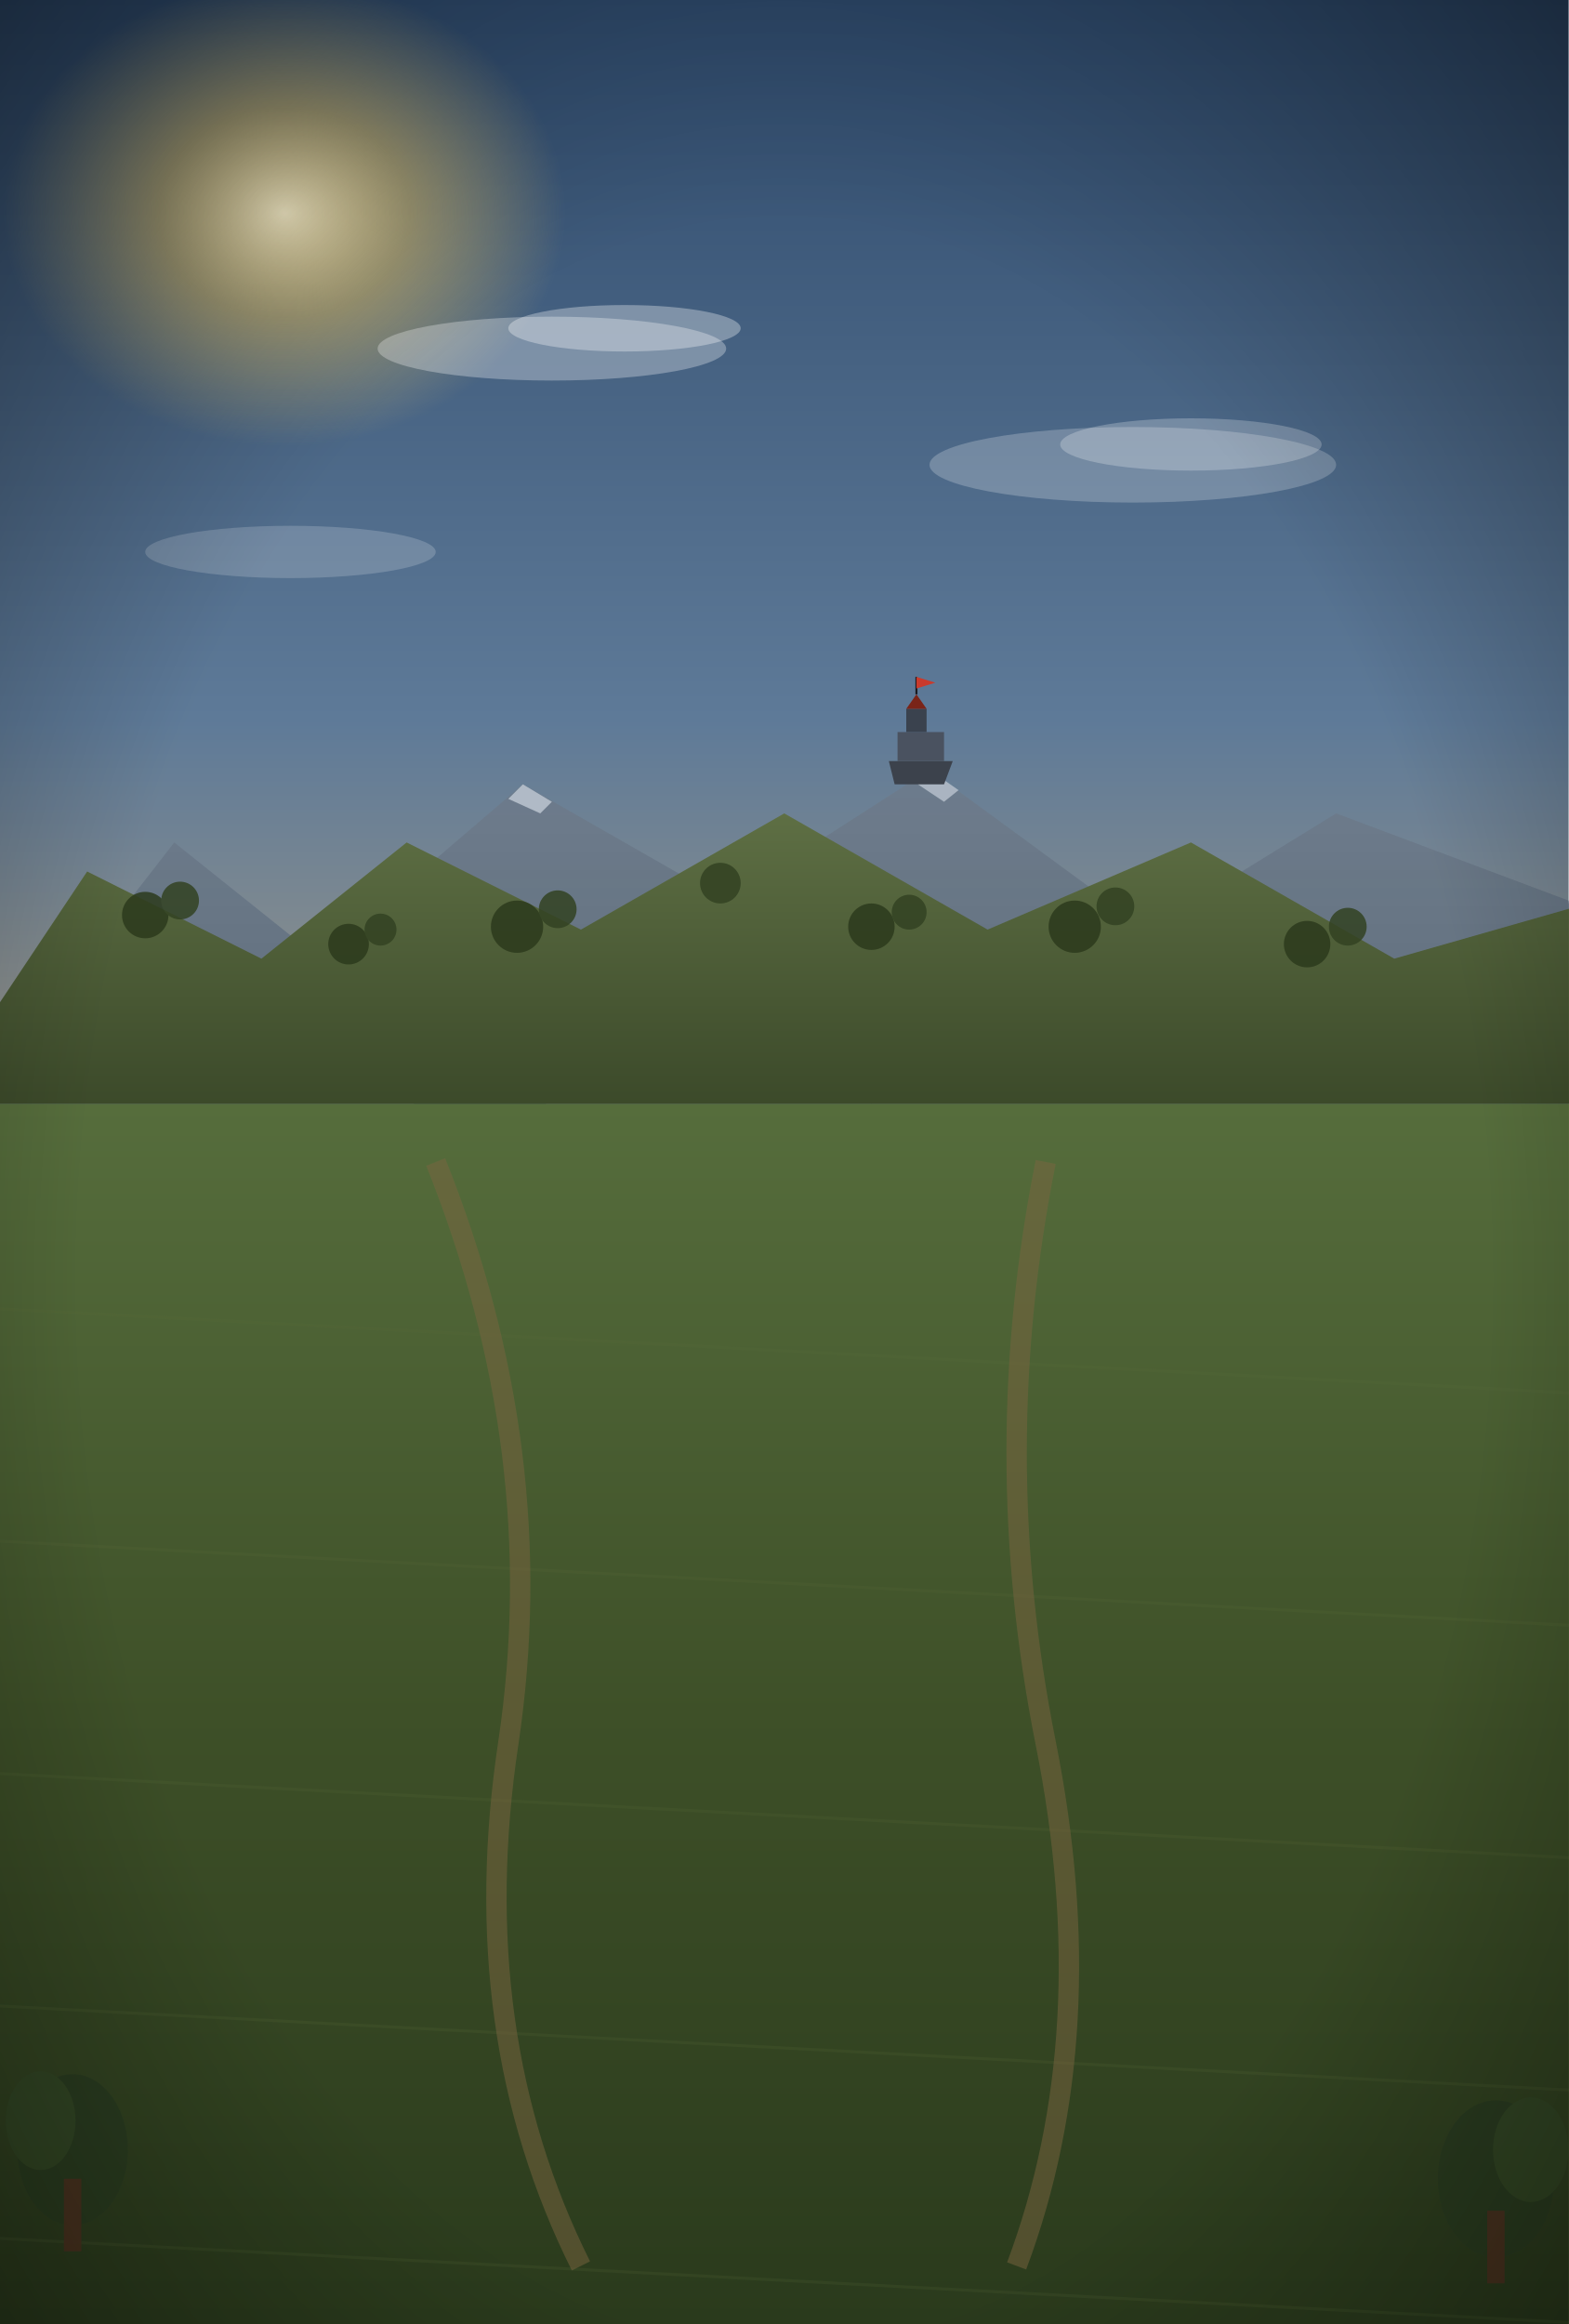
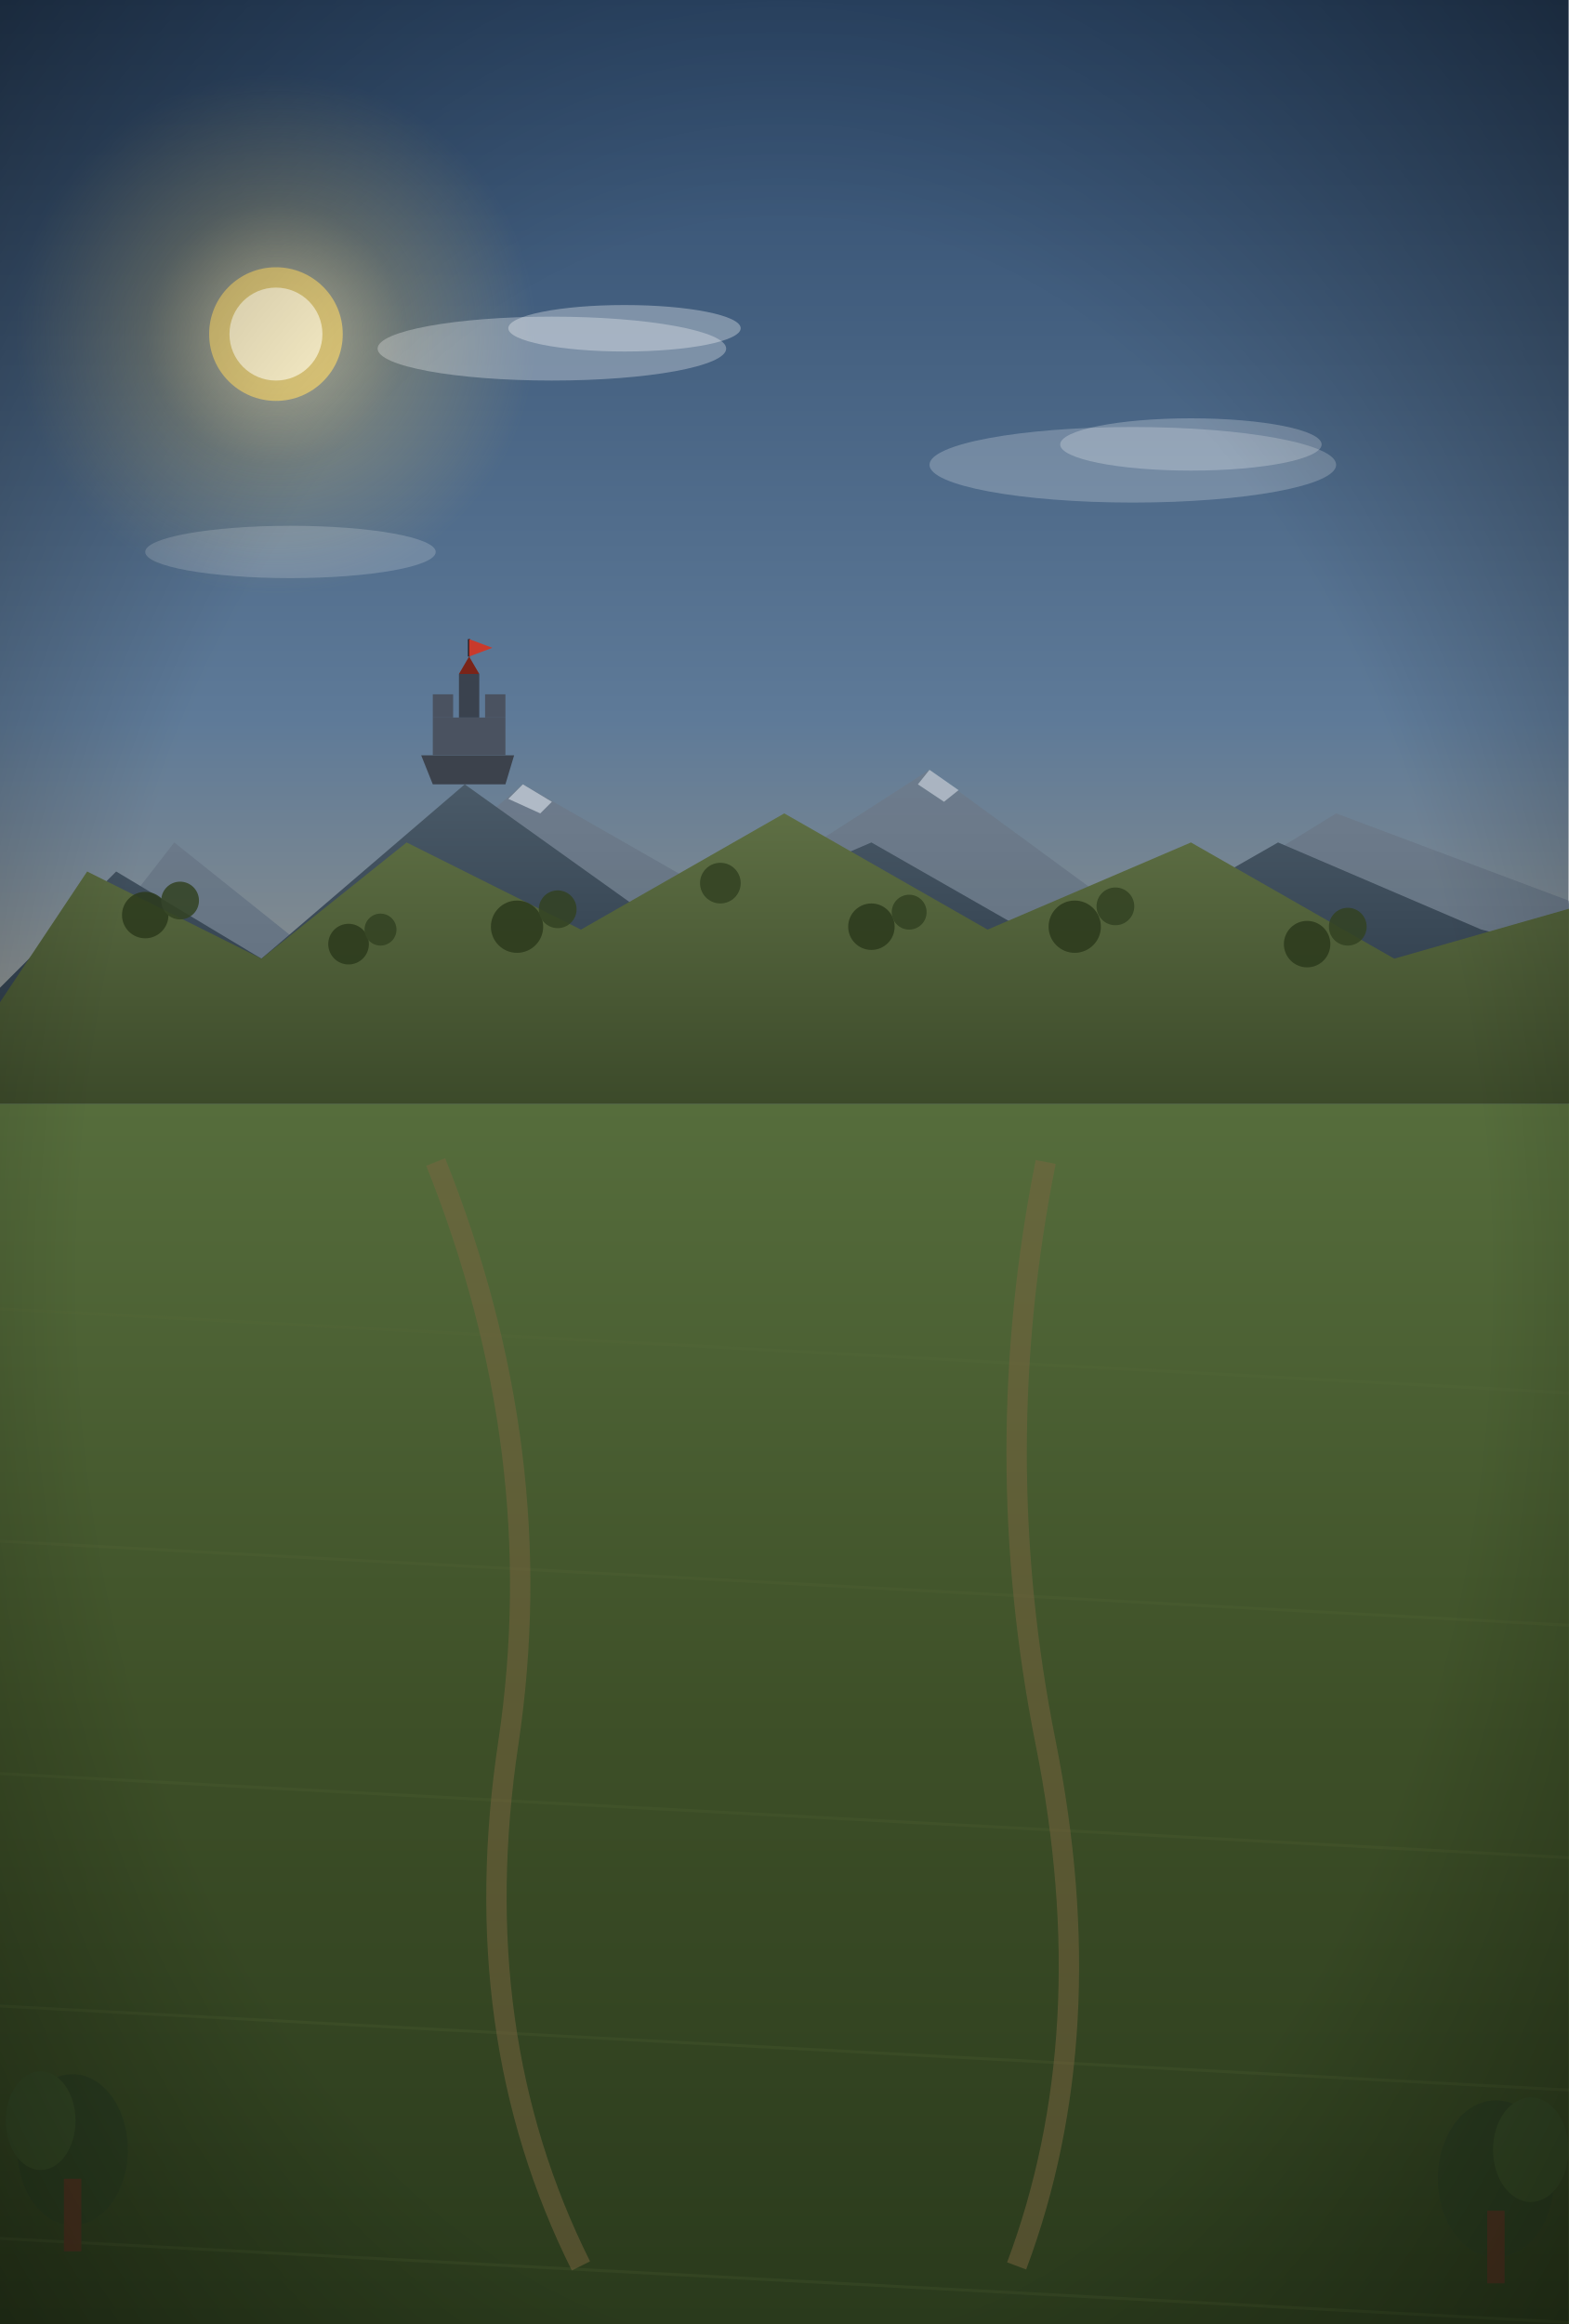
<svg xmlns="http://www.w3.org/2000/svg" viewBox="0 0 1080 1600">
  <defs>
    <linearGradient id="bg_sky" x1="0" y1="0" x2="0" y2="1">
      <stop offset="0" stop-color="#2e4a6c" />
      <stop offset="0.45" stop-color="#5e7a98" />
      <stop offset="0.85" stop-color="#c0a880" />
      <stop offset="1" stop-color="#d8b888" />
    </linearGradient>
-     <radialGradient id="bg_sun" cx="0.18" cy="0.16" r="0.18">
-       <stop offset="0" stop-color="#fff4cc" stop-opacity="0.95" />
-       <stop offset="0.45" stop-color="#f8d068" stop-opacity="0.5" />
+     <radialGradient id="bg_sun_glow" cx="0.5" cy="0.5" r="0.5">
+       <stop offset="0" stop-color="#fff4cc" stop-opacity="0.65" />
+       <stop offset="0.5" stop-color="#f8d068" stop-opacity="0.22" />
      <stop offset="1" stop-color="#f8d068" stop-opacity="0" />
    </radialGradient>
    <linearGradient id="bg_far" x1="0" y1="0" x2="0" y2="1">
      <stop offset="0" stop-color="#6e7c8c" />
      <stop offset="1" stop-color="#5a6878" />
    </linearGradient>
    <linearGradient id="bg_mid" x1="0" y1="0" x2="0" y2="1">
      <stop offset="0" stop-color="#4a5a68" />
      <stop offset="1" stop-color="#2c3a48" />
    </linearGradient>
    <linearGradient id="bg_hill" x1="0" y1="0" x2="0" y2="1">
      <stop offset="0" stop-color="#5e6f44" />
      <stop offset="1" stop-color="#3c4a2a" />
    </linearGradient>
    <linearGradient id="bg_ground" x1="0" y1="0" x2="0" y2="1">
      <stop offset="0" stop-color="#566d3c" />
      <stop offset="0.5" stop-color="#3e5028" />
      <stop offset="1" stop-color="#2a3a1c" />
    </linearGradient>
    <radialGradient id="bg_vignette" cx="0.5" cy="0.55" r="0.75">
      <stop offset="0.6" stop-color="#000" stop-opacity="0" />
      <stop offset="1" stop-color="#000" stop-opacity="0.45" />
    </radialGradient>
  </defs>
  <rect x="0" y="0" width="1080" height="1100" fill="url(#bg_sky)" />
-   <rect x="0" y="0" width="1080" height="900" fill="url(#bg_sun)" />
+   <circle cx="190" cy="230" r="180" fill="url(#bg_sun_glow)" />
+   <circle cx="190" cy="230" r="46" fill="#f4d674" opacity="0.78" />
+   <circle cx="190" cy="230" r="32" fill="#fff4cc" />
  <ellipse cx="380" cy="240" rx="120" ry="22" fill="#fff" opacity="0.30" />
  <ellipse cx="430" cy="226" rx="80" ry="16" fill="#fff" opacity="0.32" />
  <ellipse cx="780" cy="320" rx="140" ry="26" fill="#fff" opacity="0.22" />
  <ellipse cx="820" cy="306" rx="90" ry="18" fill="#fff" opacity="0.24" />
  <ellipse cx="200" cy="380" rx="100" ry="18" fill="#fff" opacity="0.18" />
  <path d="M -20 760 L 120 580 L 220 660 L 360 540 L 500 620 L 640 530 L 790 640 L 920 560 L 1080 620 L 1100 780 L -20 780 Z" fill="url(#bg_far)" opacity="0.92" />
  <path d="M 350 550 L 360 540 L 380 552 L 372 560 Z" fill="#dde4ec" opacity="0.6" />
  <path d="M 632 540 L 640 530 L 660 544 L 650 552 Z" fill="#dde4ec" opacity="0.55" />
-   <path d="M -20 940 L 80 800 L 180 880 L 320 720 L 460 820 L 600 760 L 740 840 L 880 760 L 1020 820 L 1100 880 L 1100 1000 L -20 1000 Z" fill="url(#bg_mid)" />
-   <polygon points="616,540 650,540 656,524 612,524" fill="#3c424c" />
-   <polygon points="618,524 650,524 650,504 618,504" fill="#4a5260" />
-   <polygon points="624,504 638,504 638,488 624,488" fill="#3a424e" />
-   <polygon points="624,488 638,488 631,478" fill="#7a2418" />
-   <line x1="631" y1="478" x2="631" y2="466" stroke="#1a1a20" stroke-width="1.4" />
-   <polygon points="631,466 644,470 631,474" fill="#c93a2c" />
+   <path d="M -20 700 L 80 600 L 180 660 L 320 540 L 460 640 L 600 580 L 740 660 L 880 580 L 1020 640 L 1100 660 L 1100 720 L -20 720 Z" fill="url(#bg_mid)" />
+   <polygon points="298,540 348,540 354,520 290,520" fill="#3c424c" />
+   <polygon points="298,520 348,520 348,494 298,494" fill="#4a5260" />
+   <polygon points="298,494 312,494 312,478 298,478" fill="#4a5260" />
+   <polygon points="334,494 348,494 348,478 334,478" fill="#4a5260" />
+   <polygon points="316,494 330,494 330,464 316,464" fill="#3a424e" />
+   <polygon points="316,464 330,464 323,452" fill="#7a2418" />
+   <line x1="323" y1="452" x2="323" y2="440" stroke="#1a1a20" stroke-width="1.6" />
+   <polygon points="323,440 339,446 323,452" fill="#c93a2c" />
  <path d="M -20 720 L 60 600 L 180 660 L 280 580 L 400 640 L 540 560 L 680 640 L 820 580 L 960 660 L 1100 620 L 1100 760 L -20 760 Z" fill="url(#bg_hill)" />
  <g opacity="0.85">
    <circle cx="100" cy="630" r="16" fill="#2c3a1c" />
    <circle cx="124" cy="620" r="13" fill="#324222" />
    <circle cx="240" cy="650" r="14" fill="#2c3a1c" />
    <circle cx="262" cy="640" r="11" fill="#324222" />
    <circle cx="356" cy="638" r="18" fill="#2c3a1c" />
    <circle cx="384" cy="626" r="13" fill="#324222" />
    <circle cx="496" cy="608" r="14" fill="#324222" />
    <circle cx="600" cy="638" r="16" fill="#2c3a1c" />
    <circle cx="626" cy="628" r="12" fill="#324222" />
    <circle cx="740" cy="638" r="18" fill="#2c3a1c" />
    <circle cx="768" cy="624" r="13" fill="#324222" />
    <circle cx="900" cy="650" r="16" fill="#2c3a1c" />
    <circle cx="928" cy="638" r="13" fill="#324222" />
  </g>
  <path d="M -20 760 L 1100 760 L 1100 1600 L -20 1600 Z" fill="url(#bg_ground)" />
  <g stroke="#586c3a" stroke-width="2" opacity="0.18">
    <line x1="-20" y1="900" x2="1100" y2="960" />
    <line x1="-20" y1="1060" x2="1100" y2="1120" />
    <line x1="-20" y1="1220" x2="1100" y2="1280" />
    <line x1="-20" y1="1380" x2="1100" y2="1440" />
    <line x1="-20" y1="1540" x2="1100" y2="1600" />
  </g>
  <path d="M 300 800 Q 380 1000 350 1200 Q 320 1400 400 1560" stroke="#7a6440" stroke-width="14" fill="none" opacity="0.5" />
  <path d="M 720 800 Q 680 1000 720 1200 Q 760 1400 700 1560" stroke="#7a6440" stroke-width="14" fill="none" opacity="0.5" />
  <g opacity="0.95">
    <ellipse cx="50" cy="1480" rx="38" ry="52" fill="#2a3c20" />
    <rect x="44" y="1500" width="12" height="50" fill="#4a3220" />
    <ellipse cx="28" cy="1460" rx="24" ry="34" fill="#324624" />
    <ellipse cx="1030" cy="1500" rx="40" ry="54" fill="#2a3c20" />
    <rect x="1024" y="1522" width="12" height="50" fill="#4a3220" />
    <ellipse cx="1054" cy="1480" rx="26" ry="36" fill="#324624" />
  </g>
  <rect x="0" y="0" width="1080" height="1600" fill="url(#bg_vignette)" />
</svg>
